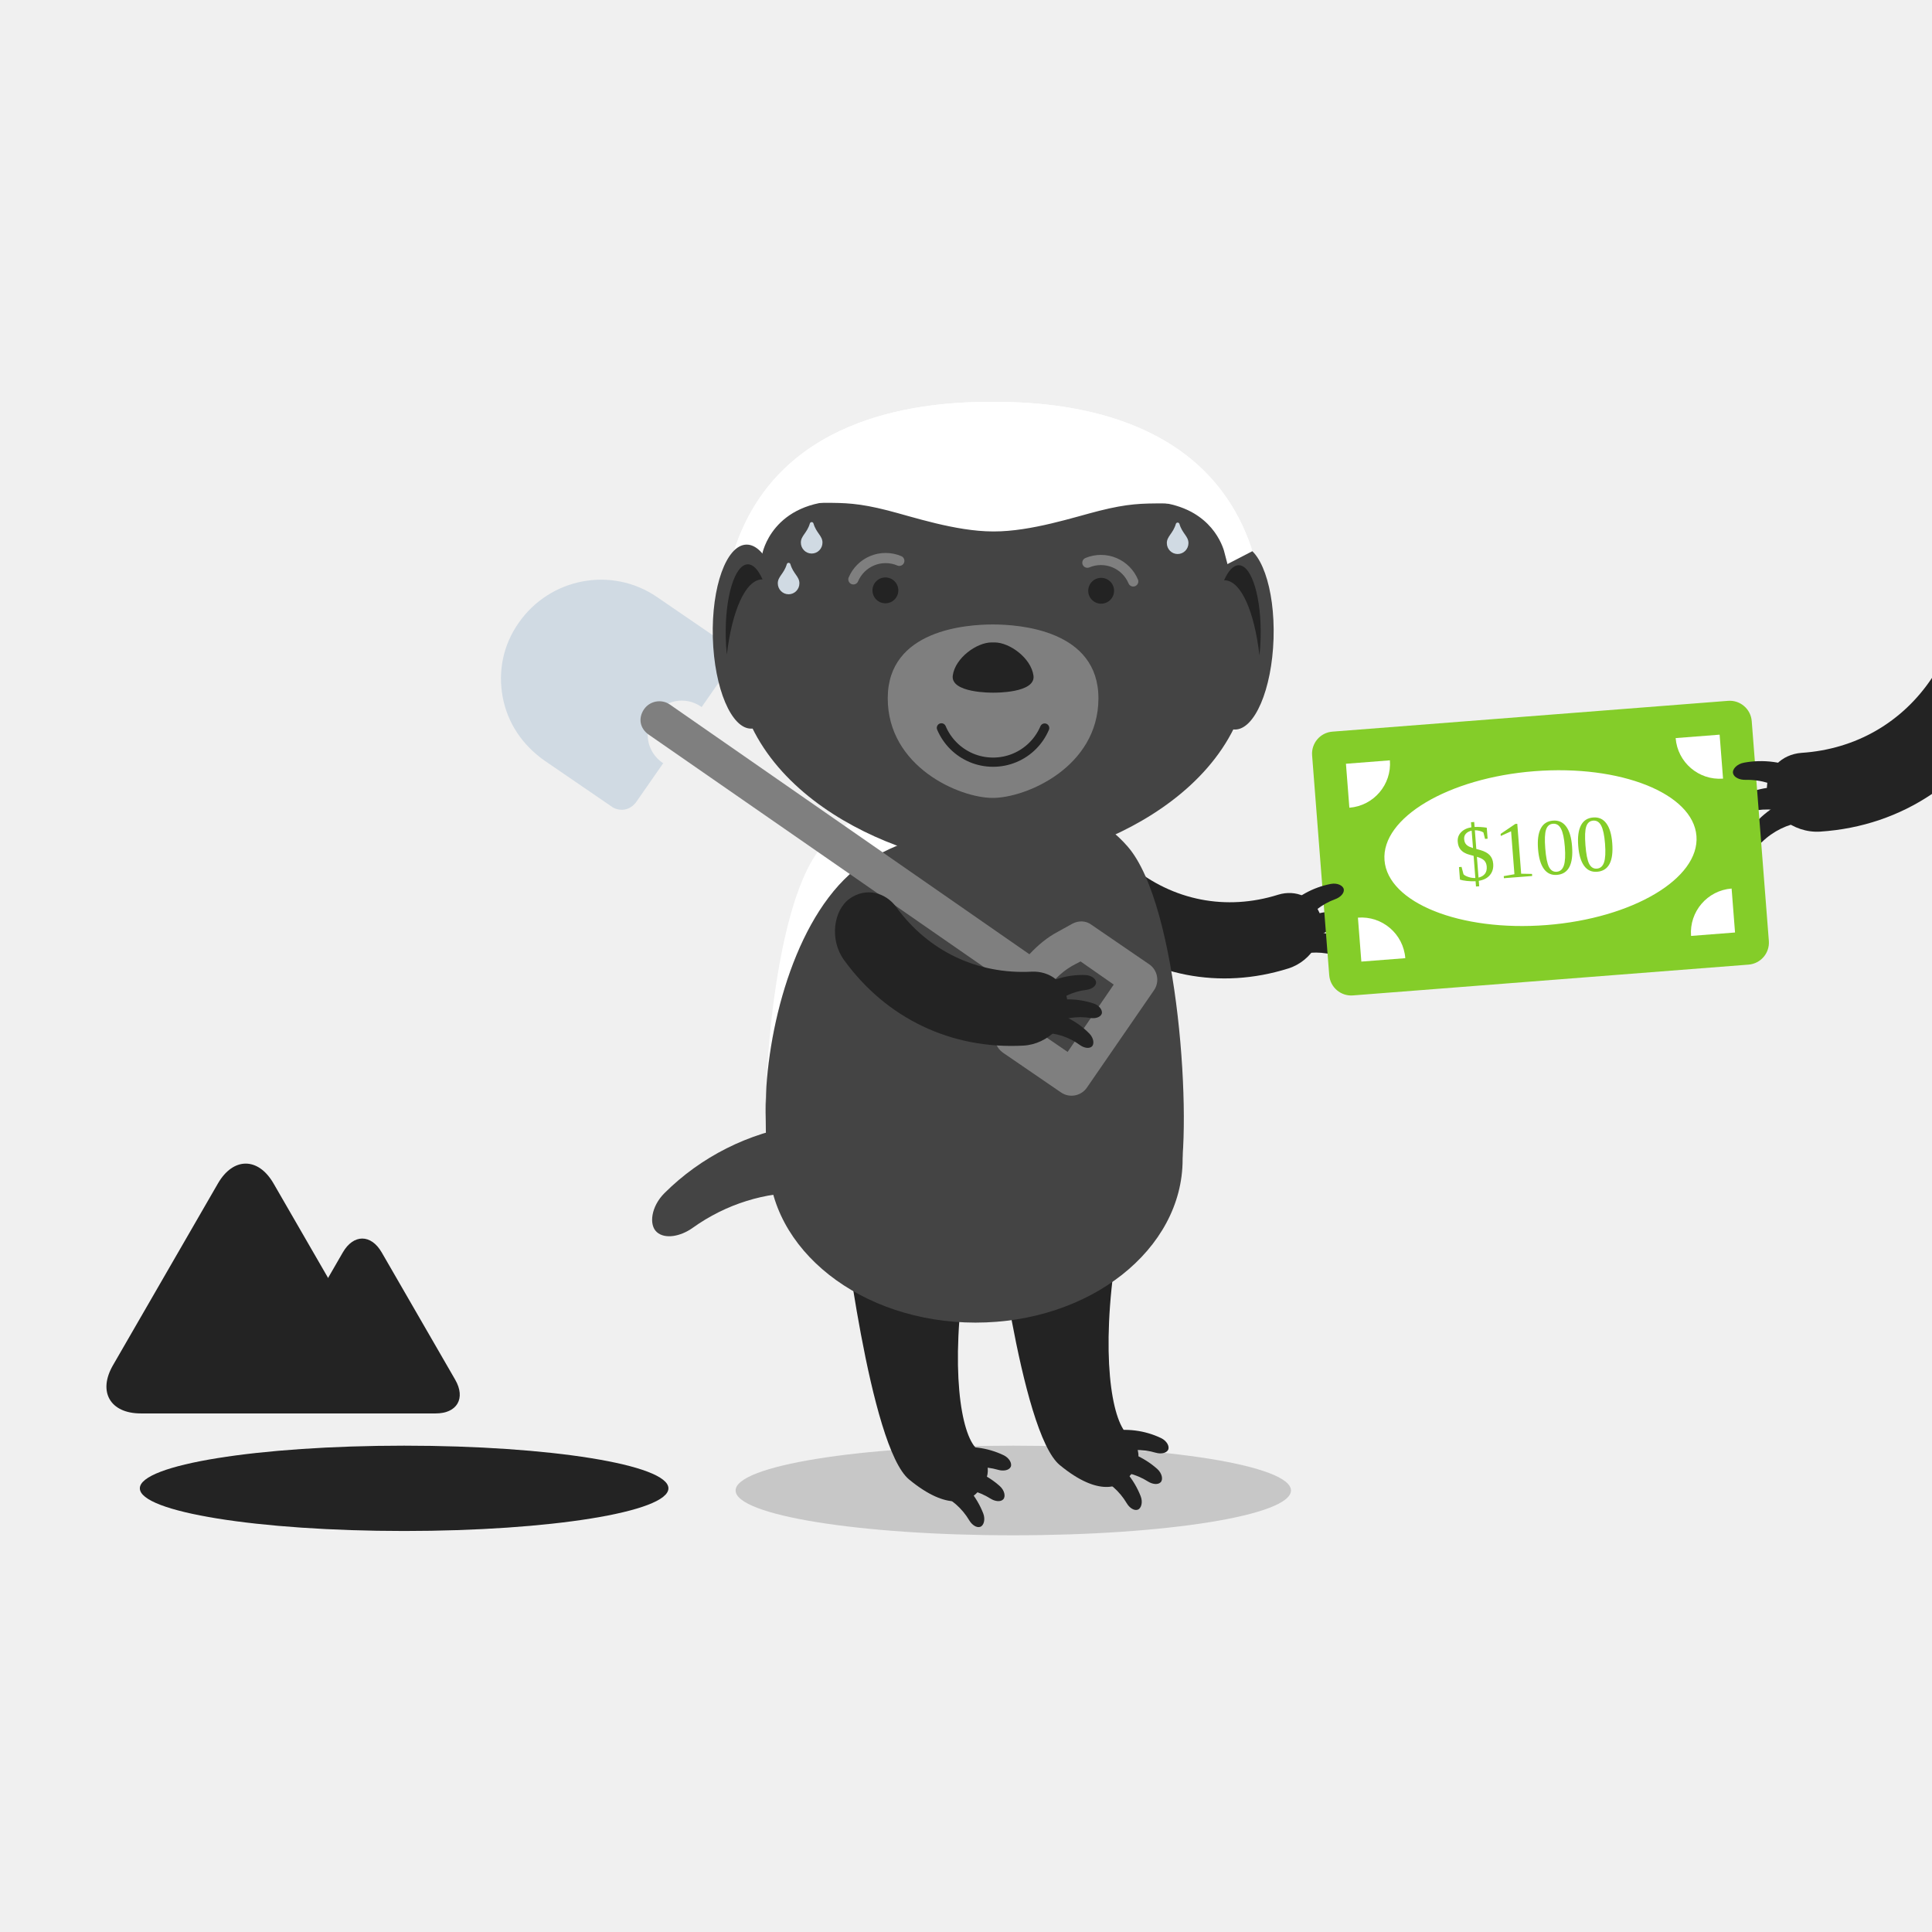
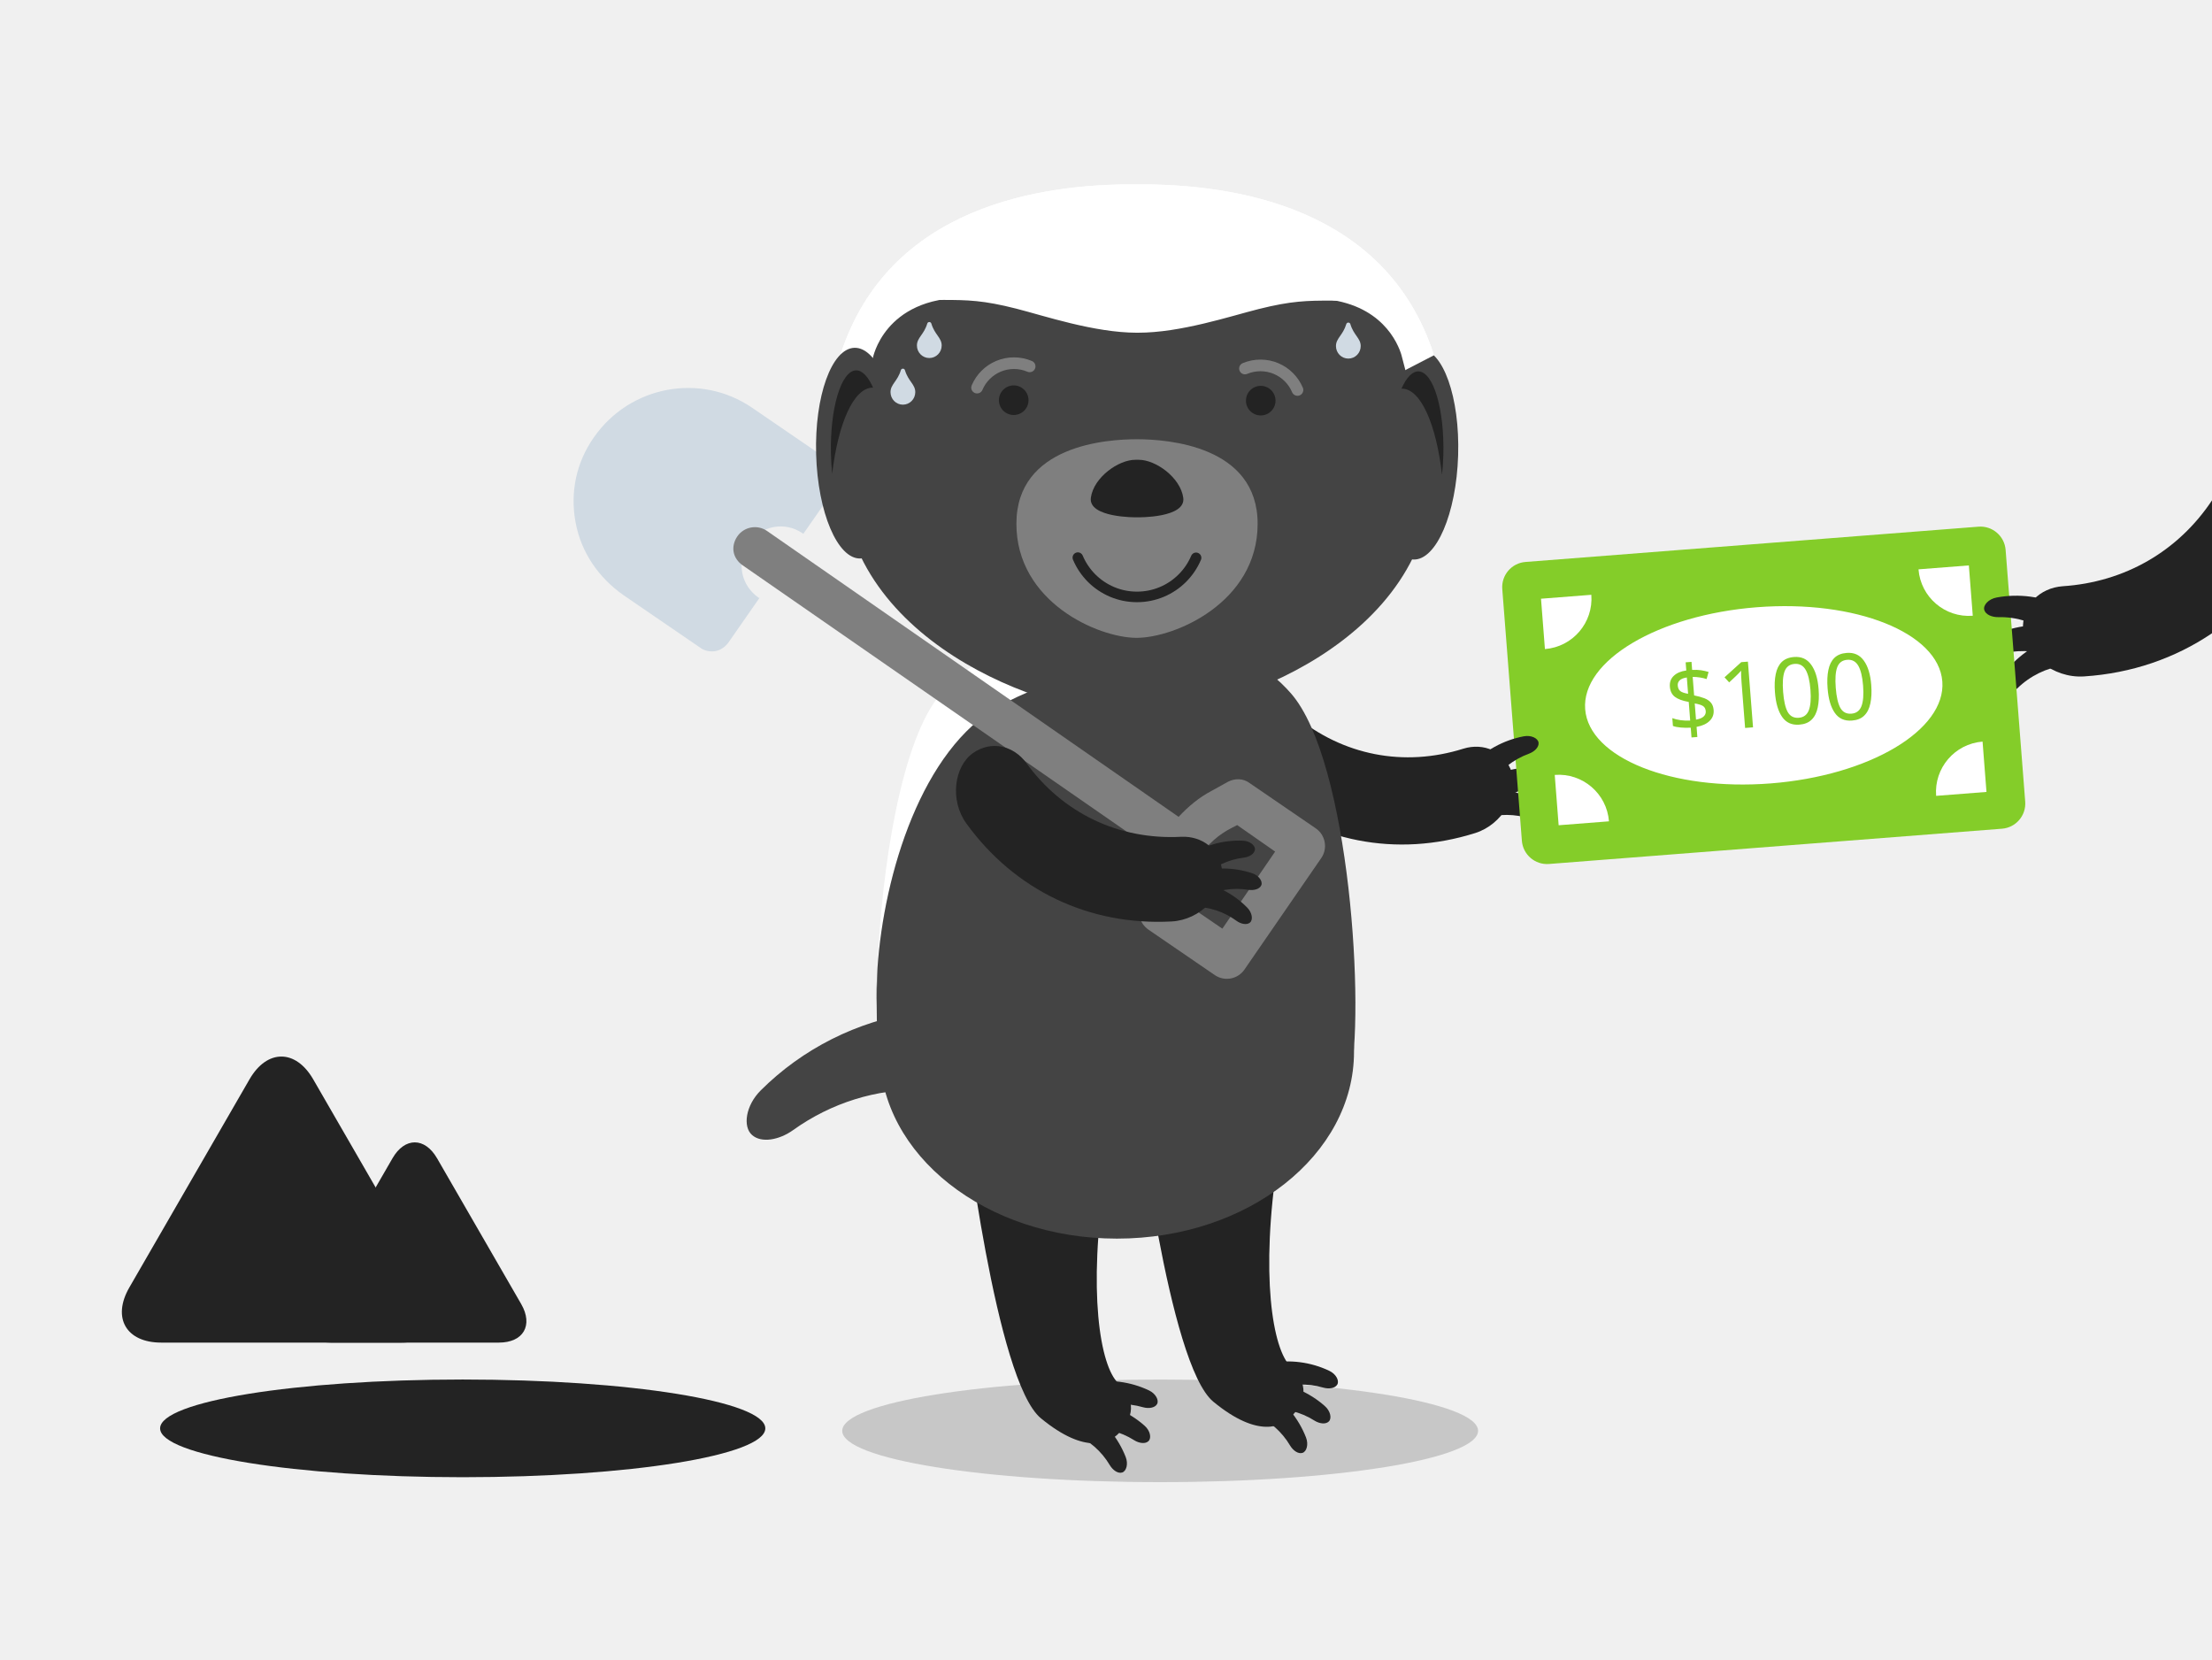
- <svg xmlns="http://www.w3.org/2000/svg" version="1.1" id="Layer_1" x="0px" y="0px" width="375px" height="375px" viewBox="0 0 375 375" enable-background="new 0 0 375 375" xml:space="preserve">
-   <ellipse opacity="0.2" fill="#232323" enable-background="new    " cx="196.679" cy="289.302" rx="53.898" ry="8.698" />
-   <path fill="#232323" d="M248.108,173.657c3.373-1.033,7.01,0.408,8.209,4.076c1.205,3.64-1.536,8.758-6.226,10.235  c-13.341,4.207-27.05,1.522-37.825-7.402c-3.79-3.134-4.395-8.907-1.909-11.83c2.496-2.946,6.408-2.903,9.138-0.676  C227.646,174.812,238.018,176.837,248.108,173.657z" />
-   <path fill="#232323" d="M253.89,182.999c-0.703,0.598-1.976,0.373-2.978-0.584c-0.998-0.951-0.974-2.445,0.189-3.148  c3.114-1.876,6.702-2.676,10.2-2.346c1.29,0.119,2.229,0.985,2.114,1.73c-0.114,0.749-1.065,1.269-2.08,1.344  C258.488,180.19,255.893,181.292,253.89,182.999z" />
-   <path fill="#232323" d="M252.493,185.23c-0.896,0.212-1.931-0.568-2.383-1.876c-0.455-1.305,0.249-2.62,1.6-2.718  c3.633-0.256,7.184,0.67,10.15,2.554c1.097,0.695,1.537,1.897,1.096,2.504c-0.442,0.614-1.529,0.646-2.463,0.25  C257.864,184.822,255.058,184.621,252.493,185.23z" />
-   <path fill="#232323" d="M187.41,245.921c-3.059,19.769-0.902,32.435,2.164,35.295c3.813,3.556,1.753,6.71,0.125,8.464  c-1.558,1.674-5.579,3.795-13.236-2.505c-7.66-6.303-12.924-51.263-13.124-52.854L187.41,245.921z" />
-   <path fill="#232323" d="M216.654,243.118c-3.061,19.768-0.902,32.434,2.161,35.295c3.814,3.556,1.757,6.712,0.125,8.462  c-1.557,1.676-5.575,3.797-13.236-2.502c-7.659-6.305-12.922-51.266-13.126-52.854L216.654,243.118z" />
-   <path fill="#FFFFFF" d="M148.758,210.873c0.679-17.042,4.077-38.942,10.805-46.601c5.694-6.484,13.268-9.277,29.631-9.277h0.016  c9.561,0,16.093,0.973,21.033,3.061c-20.708,0.81-31.928,3.446-40.776,8.357C156.34,173.706,149.846,194.869,148.758,210.873z" />
-   <path fill="#444444" d="M148.631,217.527c-0.07-2.068-0.033-4.301,0.128-6.654C148.667,213.199,148.623,215.432,148.631,217.527z" />
-   <path fill="#444444" d="M156.061,231.484c2.599,0.031,4.966-2.748,5.424-6.635c0.463-3.869-2.285-7.065-6.073-6.512  c-10.168,1.516-19.403,6.234-26.434,13.242c-2.596,2.577-3.079,6.167-1.489,7.572c1.591,1.42,4.609,0.847,6.946-0.816  C140.991,233.636,148.627,231.366,156.061,231.484z" />
-   <path fill="#444444" d="M228.767,230.154c-0.114,0.478-0.282,0.943-0.506,1.396c-0.141,0.284-0.334,0.56-0.516,0.836  c-0.107,0.159-0.184,0.329-0.305,0.486c-0.307,0.407-0.668,0.801-1.064,1.187c-0.021,0.021-0.036,0.043-0.059,0.064  c-2.123,2.025-5.478,3.732-9.801,5.072c0.006,0,0.012,0,0.016,0c-0.141,0.043-0.301,0.08-0.447,0.123  c-0.631,0.191-1.279,0.373-1.951,0.549c-0.274,0.07-0.558,0.138-0.839,0.208c-0.618,0.151-1.256,0.295-1.903,0.435  c-0.299,0.062-0.596,0.126-0.901,0.184c-0.721,0.145-1.46,0.279-2.217,0.404c-0.239,0.041-0.475,0.086-0.717,0.127  c-1.01,0.158-2.047,0.307-3.113,0.438c-0.158,0.021-0.325,0.034-0.48,0.055c-0.906,0.108-1.826,0.206-2.765,0.292  c-0.363,0.035-0.729,0.064-1.092,0.092c-0.775,0.064-1.557,0.123-2.354,0.172c-0.402,0.026-0.808,0.05-1.219,0.069  c-0.82,0.046-1.654,0.08-2.498,0.107c-0.373,0.013-0.74,0.028-1.116,0.039c-1.217,0.03-2.45,0.05-3.708,0.05h-0.016  c-13.425,0-24.58-1.803-31.624-4.956c-4.418-1.983-7.229-4.49-7.932-7.428c-0.648-2.718-0.993-7.216-1.01-12.628  c-0.006-2.096,0.037-4.328,0.128-6.654c1.086-16.004,7.582-37.167,20.708-44.46c4.075-2.262,8.669-4.034,14.446-5.375  c4.484-1.404,10.008-2.193,17.058-2.441c2.874-0.228,5.938-0.412,9.274-0.541c0.428,0.18,0.862,0.354,1.266,0.551  c2.918,1.428,5.254,3.299,7.334,5.666C228.86,175.677,231.507,218.672,228.767,230.154z" />
-   <ellipse fill="#444444" cx="189.349" cy="225.046" rx="40.197" ry="31.673" />
+ <svg xmlns="http://www.w3.org/2000/svg" version="1.1" id="Layer_1" x="0px" y="0px" width="300px" height="225px" viewBox="37.5 75 300 225" enable-background="new 37.5 75 300 225" xml:space="preserve">
+   <ellipse opacity="0.2" fill="#232323" enable-background="new    " cx="194.845" cy="269.042" rx="43.117" ry="6.958" />
+   <path fill="#232323" d="M235.986,176.526c2.698-0.827,5.608,0.326,6.567,3.26c0.964,2.912-1.229,7.007-4.98,8.188  c-10.673,3.366-21.64,1.218-30.26-5.921c-3.031-2.507-3.516-7.125-1.527-9.464c1.997-2.357,5.127-2.322,7.311-0.541  C219.618,177.45,227.915,179.069,235.986,176.526z" />
+   <path fill="#232323" d="M240.613,183.999c-0.562,0.479-1.582,0.299-2.383-0.467c-0.799-0.761-0.78-1.957,0.151-2.519  c2.49-1.501,5.36-2.141,8.159-1.877c1.032,0.095,1.783,0.788,1.691,1.384c-0.092,0.6-0.853,1.016-1.664,1.076  C244.291,181.752,242.215,182.634,240.613,183.999z" />
+   <path fill="#232323" d="M239.495,185.784c-0.717,0.169-1.545-0.455-1.907-1.501c-0.364-1.044,0.2-2.096,1.28-2.175  c2.906-0.205,5.748,0.537,8.12,2.043c0.878,0.556,1.229,1.518,0.877,2.003c-0.354,0.491-1.223,0.517-1.971,0.2  C243.792,185.458,241.547,185.297,239.495,185.784z" />
+   <path fill="#232323" d="M187.429,234.337c-2.447,15.814-0.722,25.947,1.731,28.235c3.05,2.845,1.402,5.368,0.1,6.771  c-1.247,1.339-4.463,3.036-10.589-2.004c-6.128-5.042-10.339-41.01-10.499-42.283L187.429,234.337z" />
+   <path fill="#232323" d="M210.824,232.095c-2.449,15.813-0.722,25.946,1.728,28.235c3.052,2.845,1.406,5.37,0.101,6.77  c-1.245,1.341-4.46,3.038-10.589-2.001c-6.127-5.044-10.337-41.013-10.5-42.283L210.824,232.095z" />
+   <path fill="#FFFFFF" d="M156.507,206.299c0.543-13.634,3.262-31.154,8.644-37.281c4.555-5.187,10.615-7.421,23.705-7.421h0.013  c7.649,0,12.875,0.778,16.827,2.449c-16.566,0.648-25.543,2.757-32.621,6.686C162.572,176.565,157.377,193.495,156.507,206.299z" />
+   <path fill="#444444" d="M156.405,211.622c-0.056-1.655-0.026-3.44,0.103-5.323C156.434,208.159,156.399,209.945,156.405,211.622z" />
+   <path fill="#444444" d="M162.35,222.787c2.079,0.025,3.973-2.198,4.339-5.308c0.371-3.095-1.828-5.652-4.858-5.21  c-8.134,1.213-15.522,4.986-21.147,10.594c-2.077,2.062-2.463,4.934-1.191,6.057c1.273,1.137,3.688,0.679,5.557-0.652  C150.293,224.509,156.402,222.693,162.35,222.787z" />
+   <path fill="#444444" d="M220.515,221.724c-0.092,0.382-0.227,0.755-0.404,1.116c-0.113,0.228-0.269,0.447-0.414,0.669  c-0.085,0.127-0.147,0.263-0.244,0.389c-0.245,0.326-0.534,0.641-0.851,0.949c-0.017,0.018-0.029,0.034-0.048,0.052  c-1.698,1.62-4.382,2.986-7.841,4.058c0.005,0,0.01,0,0.014,0c-0.113,0.034-0.241,0.064-0.358,0.099  c-0.504,0.152-1.022,0.299-1.561,0.439c-0.22,0.056-0.446,0.109-0.671,0.166c-0.495,0.121-1.005,0.236-1.522,0.348  c-0.239,0.05-0.477,0.101-0.721,0.146c-0.577,0.117-1.168,0.224-1.774,0.324c-0.19,0.032-0.38,0.068-0.573,0.102  c-0.808,0.126-1.638,0.246-2.49,0.351c-0.126,0.017-0.26,0.027-0.384,0.044c-0.725,0.086-1.46,0.164-2.212,0.233  c-0.291,0.028-0.583,0.052-0.873,0.073c-0.621,0.052-1.246,0.099-1.884,0.138c-0.321,0.021-0.646,0.04-0.976,0.056  c-0.656,0.036-1.323,0.063-1.998,0.086c-0.299,0.01-0.592,0.022-0.893,0.03c-0.974,0.024-1.96,0.04-2.967,0.04h-0.014  c-10.739,0-19.663-1.441-25.298-3.965c-3.535-1.586-5.784-3.592-6.346-5.942c-0.519-2.174-0.795-5.772-0.809-10.102  c-0.004-1.677,0.03-3.463,0.103-5.323c0.869-12.804,6.065-29.734,16.566-35.568c3.26-1.81,6.936-3.228,11.557-4.3  c3.587-1.124,8.006-1.754,13.647-1.953c2.298-0.182,4.75-0.33,7.419-0.433c0.342,0.144,0.688,0.283,1.012,0.44  c2.335,1.143,4.203,2.64,5.867,4.533C220.588,178.142,222.706,212.537,220.515,221.724z" />
+   <ellipse fill="#444444" cx="188.98" cy="217.637" rx="32.157" ry="25.338" />
  <g>
-     <path fill="#232323" d="M185.875,285.559c-0.85,0.311-1.949-0.326-2.549-1.553c-0.603-1.216-0.071-2.585,1.239-2.843   c3.517-0.683,7.099-0.202,10.221,1.285c1.154,0.546,1.726,1.67,1.37,2.315c-0.359,0.648-1.418,0.811-2.38,0.538   C191.079,284.516,188.307,284.656,185.875,285.559z" />
-     <path fill="#232323" d="M184.619,288.95c-0.905,0.067-1.783-0.854-2.021-2.194c-0.24-1.337,0.651-2.505,1.981-2.39   c3.566,0.319,6.874,1.774,9.463,4.067c0.957,0.844,1.197,2.082,0.669,2.604c-0.522,0.526-1.584,0.387-2.431-0.144   C189.906,289.393,187.203,288.758,184.619,288.95z" />
-     <path fill="#232323" d="M182.214,289.904c-0.835-0.353-1.199-1.572-0.799-2.875c0.394-1.301,1.722-1.934,2.85-1.227   c3.031,1.912,5.313,4.711,6.574,7.934c0.463,1.188,0.115,2.397-0.588,2.625c-0.707,0.23-1.59-0.379-2.101-1.236   C186.716,292.707,184.6,290.912,182.214,289.904z" />
+     <path fill="#232323" d="M186.2,266.047c-0.68,0.249-1.559-0.261-2.039-1.242c-0.482-0.973-0.057-2.068,0.991-2.274   c2.813-0.546,5.68-0.161,8.177,1.028c0.923,0.437,1.381,1.336,1.097,1.853c-0.288,0.518-1.135,0.648-1.905,0.43   C190.364,265.213,188.146,265.325,186.2,266.047z" />
+     <path fill="#232323" d="M185.196,268.76c-0.724,0.055-1.427-0.684-1.617-1.755c-0.192-1.069,0.521-2.004,1.584-1.912   c2.853,0.256,5.5,1.42,7.571,3.254c0.766,0.675,0.958,1.666,0.535,2.083c-0.417,0.42-1.268,0.31-1.945-0.115   C189.426,269.114,187.263,268.606,185.196,268.76z" />
+     <path fill="#232323" d="M183.271,269.523c-0.668-0.283-0.959-1.258-0.639-2.3c0.315-1.041,1.378-1.547,2.28-0.982   c2.424,1.53,4.25,3.77,5.259,6.348c0.371,0.95,0.092,1.917-0.471,2.101c-0.565,0.184-1.271-0.304-1.681-0.989   C186.873,271.766,185.181,270.33,183.271,269.523z" />
  </g>
  <g>
-     <path fill="#232323" d="M216.44,282.234c-0.85,0.312-1.949-0.324-2.549-1.553c-0.602-1.216-0.071-2.584,1.237-2.844   c3.517-0.68,7.099-0.201,10.222,1.287c1.153,0.545,1.726,1.668,1.368,2.316c-0.358,0.647-1.417,0.808-2.378,0.535   C221.644,281.189,218.871,281.333,216.44,282.234z" />
-     <path fill="#232323" d="M215.183,285.625c-0.904,0.064-1.783-0.855-2.021-2.195c-0.238-1.337,0.652-2.506,1.98-2.391   c3.567,0.32,6.875,1.775,9.463,4.068c0.957,0.846,1.199,2.084,0.672,2.604c-0.524,0.528-1.586,0.388-2.433-0.142   C220.469,286.068,217.767,285.434,215.183,285.625z" />
-     <path fill="#232323" d="M212.779,286.581c-0.834-0.353-1.197-1.574-0.8-2.876c0.395-1.301,1.721-1.936,2.852-1.225   c3.031,1.91,5.312,4.709,6.572,7.931c0.465,1.188,0.115,2.399-0.588,2.626c-0.707,0.23-1.592-0.379-2.102-1.237   C217.282,289.382,215.166,287.589,212.779,286.581z" />
+     <path fill="#232323" d="M210.652,263.388c-0.68,0.249-1.559-0.26-2.039-1.242c-0.481-0.974-0.057-2.067,0.989-2.276   c2.813-0.543,5.68-0.16,8.178,1.03c0.923,0.436,1.381,1.334,1.095,1.853c-0.287,0.518-1.134,0.646-1.902,0.428   C214.816,262.552,212.598,262.666,210.652,263.388z" />
+     <path fill="#232323" d="M209.647,266.1c-0.724,0.052-1.427-0.684-1.617-1.756c-0.19-1.069,0.521-2.005,1.584-1.912   c2.854,0.256,5.5,1.42,7.57,3.254c0.766,0.677,0.96,1.668,0.538,2.083c-0.42,0.423-1.269,0.312-1.947-0.114   C213.876,266.455,211.715,265.947,209.647,266.1z" />
+     <path fill="#232323" d="M207.724,266.865c-0.667-0.282-0.957-1.26-0.641-2.301s1.378-1.549,2.282-0.98   c2.425,1.528,4.249,3.768,5.257,6.345c0.373,0.951,0.093,1.92-0.47,2.101c-0.565,0.185-1.273-0.303-1.682-0.989   C211.326,269.105,209.634,267.671,207.724,266.865z" />
  </g>
-   <path fill="#232323" d="M338.771,157.769c-1.058,0.322-2.229,0.169-2.641-0.544c-0.409-0.709,0.199-1.957,1.464-2.589  c3.414-1.711,7.365-2.317,11.265-1.641c1.453,0.256,2.068,1.758,1.433,3.115c-0.64,1.362-1.84,2.096-2.789,1.768  C344.798,156.935,341.733,156.842,338.771,157.769z" />
-   <path fill="#232323" d="M341.968,163.463c-0.791,0.771-1.906,1.165-2.592,0.718c-0.687-0.441-0.718-1.832,0.12-2.968  c2.266-3.083,5.503-5.42,9.283-6.592c1.405-0.433,2.639,0.622,2.693,2.124c0.055,1.505-0.682,2.703-1.676,2.839  C346.96,159.979,344.19,161.291,341.968,163.463z" />
+   <path fill="#232323" d="M308.518,163.815c-0.847,0.257-1.783,0.135-2.113-0.436c-0.327-0.567,0.159-1.565,1.171-2.071  c2.731-1.369,5.893-1.854,9.013-1.312c1.162,0.205,1.654,1.406,1.146,2.492c-0.512,1.09-1.473,1.677-2.231,1.415  C313.339,163.148,310.887,163.073,308.518,163.815z" />
+   <path fill="#232323" d="M311.074,168.37c-0.633,0.617-1.524,0.932-2.073,0.575c-0.549-0.353-0.574-1.465,0.097-2.375  c1.812-2.466,4.402-4.336,7.426-5.273c1.124-0.347,2.111,0.498,2.154,1.699c0.045,1.204-0.545,2.163-1.341,2.271  C315.068,165.583,312.853,166.633,311.074,168.37z" />
  <g>
    <g>
      <g>
-         <path fill="#84CD29" d="M335.411,136.032l-76.798,5.98c-2.354,0.183-4.116,2.244-3.934,4.599l3.323,42.665     c0.183,2.355,2.244,4.117,4.599,3.934l76.795-5.979c2.356-0.184,4.117-2.243,3.935-4.599l-3.322-42.665     C339.825,137.612,337.766,135.849,335.411,136.032z" />
+         <path fill="#84CD29" d="M305.829,146.426l-61.438,4.784c-1.883,0.146-3.293,1.795-3.146,3.679l2.658,34.132     c0.146,1.884,1.795,3.294,3.68,3.147l61.436-4.783c1.885-0.147,3.293-1.794,3.147-3.679l-2.657-34.132     C309.36,147.689,307.713,146.279,305.829,146.426z" />
      </g>
-       <path fill="#FFFFFF" d="M264.236,186.644l-0.664-8.531c4.713-0.367,8.829,3.154,9.195,7.867L264.236,186.644z" />
-       <path fill="#FFFFFF" d="M261.911,156.779l-0.664-8.534l8.531-0.665C270.146,152.295,266.624,156.412,261.911,156.779z" />
-       <path fill="#FFFFFF" d="M336.768,180.996l-8.536,0.665c-0.366-4.713,3.155-8.83,7.872-9.197L336.768,180.996z" />
-       <path fill="#FFFFFF" d="M334.442,151.132c-4.717,0.367-8.833-3.155-9.2-7.869l8.536-0.665L334.442,151.132z" />
-       <path fill="#FFFFFF" d="M300.166,179.554c-16.718,1.302-30.792-4.329-31.434-12.575c-0.643-8.247,12.391-15.988,29.108-17.29    c16.723-1.302,30.8,4.328,31.441,12.575C329.925,170.513,316.885,178.252,300.166,179.554z" />
+       <path fill="#FFFFFF" d="M248.89,186.915l-0.531-6.825c3.771-0.293,7.062,2.523,7.356,6.293L248.89,186.915z" />
+       <path fill="#FFFFFF" d="M247.029,163.023l-0.531-6.827l6.824-0.532C253.617,159.436,250.8,162.729,247.029,163.023z" />
+       <path fill="#FFFFFF" d="M306.914,182.397l-6.828,0.532c-0.293-3.77,2.523-7.064,6.297-7.357L306.914,182.397z" />
+       <path fill="#FFFFFF" d="M305.055,158.505c-3.774,0.294-7.066-2.524-7.36-6.295l6.829-0.532L305.055,158.505z" />
+       <path fill="#FFFFFF" d="M277.633,181.243c-13.374,1.042-24.633-3.463-25.146-10.06c-0.515-6.598,9.912-12.79,23.286-13.832    c13.378-1.042,24.64,3.462,25.153,10.06C301.44,174.011,291.008,180.202,277.633,181.243z" />
    </g>
-     <rect x="268.492" y="157.974" transform="matrix(0.997 -0.0776 0.0776 0.997 -11.9644 23.7147)" fill="none" width="61.016" height="15.502" />
-     <text transform="matrix(0.997 -0.0776 0.0776 0.997 282.7373 171.1729)" fill="#84CD29" font-size="15.647">$100</text>
+     <rect x="252.293" y="163.991" transform="matrix(-0.997 0.0776 -0.0776 -0.997 565.7701 318.401)" fill="none" width="48.813" height="12.402" />
+     <text transform="matrix(0.997 -0.0776 0.0776 0.997 263.6895 174.5376)" fill="#84CD29" font-family="'DMSans-Bold'" font-size="12.518">$100</text>
  </g>
-   <path fill="#232323" d="M252.883,179.465c-0.513,0.766-1.796,0.905-3.023,0.262c-1.223-0.637-1.609-2.076-0.691-3.075  c2.474-2.67,5.699-4.427,9.149-5.085c1.272-0.243,2.42,0.334,2.514,1.078c0.093,0.748-0.673,1.515-1.629,1.869  C256.521,175.49,254.332,177.271,252.883,179.465z" />
-   <path fill="#232323" d="M338.771,151.368c-1.106,0.02-2.189-0.454-2.386-1.253c-0.2-0.79,0.735-1.828,2.119-2.08  c3.76-0.698,7.722-0.187,11.28,1.546c1.326,0.65,1.503,2.263,0.512,3.392c-0.991,1.136-2.347,1.502-3.168,0.925  C344.795,152.245,341.873,151.302,338.771,151.368z" />
+   <path fill="#232323" d="M239.807,181.172c-0.41,0.613-1.437,0.724-2.419,0.21c-0.978-0.51-1.286-1.661-0.552-2.46  c1.979-2.136,4.559-3.542,7.319-4.068c1.017-0.194,1.936,0.267,2.011,0.862c0.074,0.599-0.538,1.212-1.303,1.496  C242.718,177.992,240.966,179.417,239.807,181.172z" />
+   <path fill="#232323" d="M308.518,158.694c-0.885,0.016-1.752-0.363-1.909-1.002c-0.16-0.632,0.588-1.463,1.695-1.664  c3.008-0.559,6.177-0.15,9.024,1.236c1.061,0.52,1.202,1.811,0.409,2.714c-0.793,0.909-1.878,1.202-2.534,0.74  C313.336,159.396,310.999,158.642,308.518,158.694z" />
  <g>
    <g>
-       <path fill="#D0DAE3" d="M127.51,115.872l12.953,8.867c1.636,1.118,2.059,3.38,0.939,5.014l-5.211,7.487l-0.116-0.082    c-3.034-2.078-7.063-1.323-9.143,1.712c-1.038,1.517-1.431,3.218-1.1,4.988c0.312,1.67,1.316,3.215,2.831,4.253l0.099-0.019    l-5.212,7.487c-0.559,0.815-1.369,1.374-2.255,1.541c-0.883,0.165-1.941-0.045-2.658-0.622l-12.954-8.867    c-4.22-2.976-7.149-7.207-8.107-12.317c-0.958-5.111,0.125-10.197,3.1-14.418C106.764,112.128,118.757,109.882,127.51,115.872z" />
-       <path fill="#7F7F7F" d="M195.699,190.978c-1.008,2.223-1.818,4.409-2.083,6.8l-0.414,3.23c-0.024,0.411-0.067,0.726,0.007,1.117    c0.165,0.886,0.724,1.696,1.542,2.255l11.202,7.669c1.635,1.118,3.894,0.696,5.013-0.938l13.039-18.925    c1.117-1.633,0.693-3.893-0.939-5.012l-11.203-7.669c-1.068-0.817-2.5-0.854-3.704-0.221l-2.765,1.534    c-2.132,1.111-3.976,2.679-5.586,4.403l-69.799-48.48c-1.633-1.118-3.895-0.695-5.013,0.939c-0.559,0.817-0.787,1.775-0.62,2.659    c0.166,0.886,0.723,1.695,1.541,2.254L195.699,190.978z M208.809,187.094l0.927-0.479l6.438,4.492l-8.947,13.069l-6.537-4.471    l0.111-1.038C201.41,193.772,204.348,189.354,208.809,187.094z" />
+       <path fill="#D0DAE3" d="M139.508,130.298l10.363,7.094c1.309,0.894,1.647,2.704,0.751,4.011l-4.169,5.99l-0.092-0.065    c-2.427-1.663-5.65-1.059-7.314,1.37c-0.831,1.213-1.145,2.574-0.88,3.99c0.25,1.336,1.053,2.572,2.265,3.402l0.079-0.016    l-4.17,5.99c-0.447,0.652-1.095,1.099-1.804,1.232c-0.707,0.132-1.553-0.036-2.126-0.498l-10.363-7.094    c-3.376-2.38-5.719-5.766-6.485-9.854c-0.767-4.088,0.1-8.157,2.479-11.534C122.912,127.302,132.506,125.505,139.508,130.298z" />
+       <path fill="#7F7F7F" d="M194.06,190.383c-0.806,1.778-1.454,3.526-1.666,5.439l-0.331,2.584c-0.02,0.329-0.054,0.581,0.005,0.894    c0.133,0.709,0.58,1.356,1.234,1.804l8.961,6.136c1.309,0.895,3.116,0.557,4.011-0.75l10.431-15.141    c0.895-1.307,0.555-3.114-0.75-4.01l-8.963-6.135c-0.854-0.654-2-0.684-2.963-0.177l-2.212,1.227    c-1.706,0.889-3.182,2.143-4.469,3.522l-55.84-38.784c-1.307-0.895-3.116-0.557-4.01,0.751c-0.447,0.653-0.63,1.42-0.496,2.127    c0.133,0.709,0.579,1.356,1.233,1.803L194.06,190.383z M204.548,187.275l0.742-0.383l5.149,3.594l-7.157,10.454l-5.23-3.576    l0.09-0.831C198.629,192.617,200.979,189.083,204.548,187.275z" />
    </g>
  </g>
  <g>
-     <path fill="#444444" d="M233.198,123.519c-0.314,9.861,2.564,17.957,6.434,18.081c3.865,0.118,7.252-7.777,7.564-17.634   c0.312-9.863-2.568-17.954-6.43-18.08C236.897,105.762,233.511,113.659,233.198,123.519z" />
-     <path fill="#FFFFFF" d="M243.104,106.974c-8.151-25.342-34.206-28.942-49.606-28.971L192.228,78   c-15.401-0.028-41.471,3.478-49.713,28.788l50.389,26.125L243.104,106.974" />
-     <path fill="#444444" d="M222.085,97.318c-3.658-0.008-6.016,0.031-10.977,1.436c-4.236,1.202-11.714,4.022-18.113,4.011h-0.221   c-6.4-0.012-13.867-2.86-18.102-4.076c-4.958-1.424-7.311-1.47-10.973-1.478c-13.9-0.026-15.746,10.32-15.746,10.32h-0.021   c-7.012,25.587,4.98,25.344,4.98,25.344l79.801,0.146c0,0,11.974-0.459,4.865-26.111c-0.033-0.115-0.071-0.222-0.105-0.336   C236.551,103.9,233.159,97.339,222.085,97.318z" />
-     <path fill="#444444" d="M192.563,167.933c-15.992-0.03-49.91-12.922-49.855-41.089C142.76,98.68,180.2,96.518,192.81,96.541   c12.607,0.023,50.08,2.324,50.027,30.486C242.786,155.194,208.554,167.961,192.563,167.933z" />
-     <path fill="#7F7F7F" d="M192.665,154.875c-6.529-0.013-20.381-6.086-20.355-19.369c0.025-13.278,15.316-14.305,20.465-14.296   c5.149,0.009,20.454,1.092,20.43,14.371C213.179,148.864,199.196,154.887,192.665,154.875z" />
-     <path fill="#232323" d="M193.081,124.696c2.838,0.006,7.025,2.975,7.516,6.431c0.484,3.456-7.721,3.318-7.721,3.318h-0.235   c0,0-8.206,0.107-7.706-3.349c0.498-3.453,4.699-6.407,7.539-6.401L193.081,124.696L193.081,124.696z" />
-     <path fill="none" stroke="#7F7F7F" stroke-width="1.974" stroke-linecap="round" stroke-miterlimit="10" d="M165.64,112.458   c0.346-0.814,0.844-1.546,1.459-2.161c0.617-0.614,1.35-1.11,2.164-1.451c0.812-0.344,1.707-0.532,2.648-0.53   c0.938,0.001,1.834,0.194,2.646,0.541" />
-     <path fill="none" stroke="#7F7F7F" stroke-width="1.974" stroke-linecap="round" stroke-miterlimit="10" d="M219.96,112.856   c-0.344-0.814-0.84-1.55-1.453-2.164c-0.612-0.617-1.35-1.116-2.158-1.461c-0.812-0.345-1.708-0.537-2.646-0.538   c-0.938-0.001-1.834,0.185-2.646,0.527" />
-     <circle fill="#232323" cx="171.855" cy="114.591" r="2.509" />
-     <circle fill="#232323" cx="213.733" cy="114.668" r="2.508" />
-     <path fill="#444444" d="M152.362,123.369c0.277,9.864-2.634,17.948-6.502,18.057c-3.865,0.106-7.225-7.802-7.5-17.661   c-0.277-9.863,2.635-17.945,6.495-18.056C148.723,105.601,152.083,113.509,152.362,123.369z" />
-     <path fill="#232323" d="M147.866,112.463c-3.184,0.112-5.783,6.11-6.787,14.586c-0.109-1.067-0.185-2.175-0.211-3.325   c-0.178-7.749,1.724-14.102,4.242-14.19c1.07-0.036,2.082,1.075,2.905,2.945C147.966,112.481,147.917,112.462,147.866,112.463z" />
-     <path fill="#FFFFFF" d="M192.712,103.153c-7.223-0.014-15.645-2.861-20.418-4.079c-5.594-1.426-8.252-1.472-12.381-1.479   c-12.492-0.024-16.344,6.522-17.398,9.193c8.242-25.31,34.312-28.816,49.713-28.788l1.271,0.003   c15.398,0.028,41.453,3.629,49.604,28.97c-1.044-2.675-4.872-9.235-17.364-9.259c-4.127-0.008-6.787,0.03-12.384,1.434   c-4.78,1.2-13.211,4.018-20.437,4.005H192.712z" />
-     <path fill="none" stroke="#232323" stroke-width="1.789" stroke-linecap="round" stroke-miterlimit="10" d="M202.769,141.312   c-0.553,1.301-1.352,2.473-2.338,3.455c-0.984,0.983-2.156,1.775-3.461,2.324c-1.305,0.549-2.734,0.85-4.236,0.847   s-2.934-0.309-4.23-0.862c-1.299-0.555-2.473-1.351-3.455-2.337c-0.979-0.986-1.777-2.161-2.323-3.462" />
-     <path fill="#232323" d="M237.733,112.627c3.182,0.124,5.758,6.131,6.73,14.611c0.113-1.065,0.193-2.174,0.224-3.323   c0.209-7.749-1.671-14.108-4.188-14.205c-1.072-0.042-2.086,1.065-2.916,2.935C237.632,112.646,237.683,112.626,237.733,112.627z" />
+     <path fill="#444444" d="M224.06,136.415c-0.252,7.889,2.051,14.366,5.146,14.465c3.092,0.094,5.802-6.221,6.051-14.107   c0.25-7.89-2.054-14.363-5.144-14.464C227.018,122.21,224.31,128.527,224.06,136.415z" />
+     <path fill="#FFFFFF" d="M231.983,123.179c-6.521-20.274-27.364-23.153-39.685-23.177L191.283,100   c-12.321-0.022-33.177,2.782-39.771,23.03l40.312,20.9L231.983,123.179" />
+     <path fill="#444444" d="M215.169,115.454c-2.927-0.006-4.813,0.025-8.782,1.149c-3.389,0.962-9.37,3.218-14.49,3.209h-0.177   c-5.12-0.01-11.093-2.288-14.482-3.261c-3.966-1.139-5.849-1.176-8.778-1.183c-11.12-0.021-12.597,8.256-12.597,8.256h-0.017   c-5.61,20.47,3.984,20.275,3.984,20.275l63.841,0.117c0,0,9.58-0.367,3.893-20.889c-0.027-0.092-0.058-0.178-0.085-0.269   C226.741,120.72,224.028,115.471,215.169,115.454z" />
+     <path fill="#444444" d="M191.551,171.946c-12.793-0.024-39.928-10.338-39.884-32.871c0.042-22.531,29.994-24.261,40.082-24.242   c10.085,0.018,40.064,1.859,40.021,24.389C231.729,161.755,204.345,171.969,191.551,171.946z" />
+     <path fill="#7F7F7F" d="M191.633,161.5c-5.224-0.011-16.305-4.869-16.284-15.495c0.02-10.623,12.253-11.444,16.372-11.437   c4.119,0.007,16.362,0.874,16.344,11.497C208.044,156.691,196.856,161.51,191.633,161.5z" />
+     <path fill="#232323" d="M191.966,137.356c2.27,0.005,5.619,2.38,6.013,5.145c0.387,2.765-6.177,2.654-6.177,2.654h-0.188   c0,0-6.565,0.085-6.165-2.679c0.398-2.763,3.759-5.126,6.032-5.121L191.966,137.356L191.966,137.356z" />
+     <path fill="none" stroke="#7F7F7F" stroke-width="1.579" stroke-linecap="round" stroke-miterlimit="10" d="M170.013,127.566   c0.276-0.651,0.675-1.237,1.167-1.729c0.494-0.491,1.08-0.888,1.731-1.161c0.649-0.275,1.366-0.426,2.118-0.424   c0.75,0,1.467,0.155,2.117,0.433" />
+     <path fill="none" stroke="#7F7F7F" stroke-width="1.579" stroke-linecap="round" stroke-miterlimit="10" d="M213.469,127.885   c-0.275-0.651-0.672-1.24-1.163-1.731c-0.489-0.493-1.079-0.893-1.726-1.168c-0.649-0.276-1.367-0.43-2.117-0.431   c-0.75,0-1.467,0.148-2.117,0.421" />
+     <circle fill="#232323" cx="174.984" cy="129.273" r="2.007" />
+     <circle fill="#232323" cx="208.486" cy="129.334" r="2.006" />
+     <path fill="#444444" d="M159.39,136.295c0.222,7.891-2.107,14.358-5.202,14.445c-3.092,0.085-5.78-6.242-6-14.128   c-0.222-7.891,2.108-14.356,5.196-14.445C156.479,122.081,159.167,128.407,159.39,136.295z" />
+     <path fill="#232323" d="M155.793,127.57c-2.547,0.09-4.626,4.888-5.43,11.669c-0.087-0.854-0.148-1.74-0.168-2.66   c-0.143-6.199,1.379-11.281,3.393-11.352c0.856-0.029,1.666,0.859,2.324,2.355C155.873,127.585,155.834,127.569,155.793,127.57z" />
+     <path fill="#FFFFFF" d="M191.67,120.122c-5.778-0.011-12.516-2.289-16.334-3.263c-4.475-1.141-6.602-1.178-9.905-1.184   c-9.994-0.019-13.076,5.218-13.918,7.354c6.593-20.248,27.45-23.053,39.771-23.03l1.017,0.002   c12.318,0.022,33.162,2.903,39.684,23.176c-0.836-2.141-3.898-7.389-13.892-7.408c-3.302-0.006-5.43,0.024-9.907,1.147   c-3.824,0.96-10.568,3.214-16.35,3.204H191.67z" />
+     <path fill="none" stroke="#232323" stroke-width="1.431" stroke-linecap="round" stroke-miterlimit="10" d="M199.716,150.649   c-0.442,1.041-1.082,1.979-1.87,2.764c-0.787,0.787-1.725,1.42-2.769,1.859c-1.045,0.439-2.188,0.68-3.389,0.678   c-1.202-0.002-2.348-0.247-3.385-0.689c-1.039-0.444-1.979-1.081-2.764-1.869c-0.783-0.789-1.421-1.729-1.858-2.77" />
+     <path fill="#232323" d="M227.687,127.702c2.546,0.099,4.607,4.905,5.385,11.688c0.09-0.852,0.154-1.739,0.18-2.658   c0.167-6.199-1.338-11.286-3.352-11.364c-0.857-0.034-1.668,0.852-2.332,2.348C227.606,127.717,227.647,127.701,227.687,127.702z" />
  </g>
  <g>
-     <path fill="#232323" d="M27.325,274.346c-5.938,0-8.368-4.208-5.398-9.35l20.372-35.283c2.969-5.143,7.828-5.143,10.797,0   l20.37,35.283c2.969,5.143,0.54,9.35-5.398,9.35H27.325z" />
-     <path fill="#232323" d="M56.055,274.346c-4.157,0-5.857-2.945-3.779-6.545l14.26-24.699c2.078-3.6,5.479-3.6,7.558,0l14.26,24.699   c2.078,3.6,0.378,6.545-3.779,6.545H56.055z" />
+     <path fill="#232323" d="M59.361,257.076c-4.75,0-6.695-3.365-4.319-7.479L71.34,221.37c2.375-4.114,6.262-4.114,8.638,0   l16.296,28.227c2.375,4.114,0.432,7.479-4.318,7.479H59.361z" />
+     <path fill="#232323" d="M82.345,257.076c-3.326,0-4.686-2.355-3.023-5.235l11.408-19.76c1.662-2.88,4.383-2.88,6.046,0   l11.408,19.76c1.663,2.88,0.303,5.235-3.023,5.235H82.345z" />
  </g>
-   <ellipse fill="#232323" cx="78.442" cy="288.884" rx="51.299" ry="8.28" />
+   <ellipse fill="#232323" cx="100.254" cy="268.707" rx="41.04" ry="6.624" />
  <g>
-     <path fill="#232323" d="M200.264,188.599c3.519-0.16,6.685,2.141,6.933,5.995c0.259,3.826-3.672,8.099-8.58,8.359   c-13.97,0.745-26.58-5.274-34.784-16.602c-2.889-3.98-2.037-9.722,1.103-11.932c3.148-2.231,6.926-1.216,9.014,1.621   C180.159,184.612,189.697,189.162,200.264,188.599z" />
+     <path fill="#232323" d="M197.712,188.479c2.815-0.128,5.348,1.713,5.547,4.796c0.207,3.061-2.938,6.479-6.864,6.688   c-11.176,0.596-21.264-4.219-27.828-13.282c-2.311-3.184-1.629-7.777,0.882-9.545c2.519-1.785,5.541-0.973,7.211,1.297   C181.628,185.29,189.259,188.93,197.712,188.479z" />
    <g>
-       <path fill="#232323" d="M204.044,195.309c-0.627,0.59-1.83,0.443-2.811-0.405c-0.981-0.844-1.026-2.238,0.022-2.952    c2.825-1.911,6.141-2.83,9.431-2.695c1.213,0.048,2.136,0.818,2.062,1.518c-0.07,0.703-0.937,1.241-1.881,1.359    C208.211,192.454,205.837,193.614,204.044,195.309z" />
-       <path fill="#232323" d="M204.211,198.751c-0.767,0.392-1.88-0.084-2.591-1.169c-0.709-1.081-0.366-2.437,0.843-2.831    c3.24-1.054,6.682-1.017,9.806,0.027c1.152,0.38,1.825,1.373,1.562,2.029c-0.264,0.656-1.243,0.93-2.185,0.784    C209.004,197.163,206.4,197.615,204.211,198.751z" />
-       <path fill="#232323" d="M202.461,200.484c-0.863,0.004-1.638-0.931-1.771-2.221c-0.141-1.284,0.783-2.336,2.038-2.136    c3.364,0.54,6.412,2.139,8.719,4.487c0.851,0.868,0.998,2.059,0.467,2.521c-0.533,0.464-1.533,0.263-2.302-0.296    C207.451,201.255,204.928,200.473,202.461,200.484z" />
+       <path fill="#232323" d="M200.735,193.847c-0.501,0.472-1.464,0.354-2.249-0.323c-0.784-0.675-0.82-1.791,0.019-2.361    c2.26-1.529,4.913-2.265,7.544-2.156c0.971,0.038,1.71,0.654,1.65,1.215c-0.057,0.562-0.75,0.992-1.505,1.086    C204.069,191.563,202.17,192.491,200.735,193.847z" />
+       <path fill="#232323" d="M200.869,196.601c-0.614,0.313-1.504-0.067-2.072-0.935c-0.567-0.865-0.293-1.95,0.674-2.266    c2.593-0.843,5.346-0.812,7.846,0.021c0.921,0.305,1.459,1.099,1.249,1.623c-0.212,0.525-0.994,0.744-1.748,0.628    C204.704,195.33,202.621,195.692,200.869,196.601z" />
+       <path fill="#232323" d="M199.47,197.987c-0.691,0.003-1.311-0.745-1.418-1.776c-0.112-1.028,0.627-1.869,1.632-1.709    c2.69,0.432,5.13,1.711,6.975,3.59c0.681,0.694,0.799,1.646,0.374,2.016c-0.427,0.372-1.227,0.211-1.843-0.236    C203.462,198.604,201.442,197.979,199.47,197.987z" />
    </g>
  </g>
-   <path fill="#D0DAE3" d="M157.892,101.603c-0.095-0.343-0.589-0.359-0.696,0c-0.558,1.88-1.75,2.392-1.75,3.717  c0,1.173,0.938,2.123,2.098,2.123c1.159,0,2.098-0.949,2.098-2.123C159.642,103.988,158.452,103.492,157.892,101.603  L157.892,101.603z" />
-   <path fill="#D0DAE3" d="M228.928,101.696c-0.095-0.343-0.589-0.359-0.696,0c-0.558,1.88-1.75,2.392-1.75,3.717  c0,1.173,0.938,2.123,2.098,2.123c1.16,0,2.099-0.949,2.099-2.123C230.678,104.081,229.488,103.585,228.928,101.696L228.928,101.696  z" />
-   <path fill="#D0DAE3" d="M153.415,109.507c-0.095-0.343-0.589-0.359-0.696,0c-0.558,1.88-1.75,2.391-1.75,3.717  c0,1.173,0.938,2.123,2.098,2.123s2.098-0.95,2.098-2.123C155.165,111.892,153.975,111.396,153.415,109.507L153.415,109.507z" />
-   <path fill="#232323" d="M375,131.573c-5.747,8.624-14.786,13.864-25.319,14.555c-3.824,0.281-6.944,3.172-6.717,7.365  c0.213,4.168,5.012,8.273,10.347,7.923c8.045-0.527,15.421-3.074,21.689-7.313V131.573z" />
+   <path fill="#D0DAE3" d="M163.814,118.882c-0.076-0.274-0.471-0.287-0.557,0c-0.446,1.504-1.4,1.914-1.4,2.974  c0,0.938,0.75,1.698,1.678,1.698c0.927,0,1.679-0.759,1.679-1.698C165.214,120.79,164.262,120.394,163.814,118.882L163.814,118.882z  " />
+   <path fill="#D0DAE3" d="M220.643,118.957c-0.075-0.274-0.471-0.287-0.556,0c-0.447,1.504-1.4,1.914-1.4,2.974  c0,0.938,0.75,1.698,1.678,1.698c0.929,0,1.68-0.759,1.68-1.698C222.043,120.865,221.091,120.468,220.643,118.957L220.643,118.957z" />
+   <path fill="#D0DAE3" d="M160.232,125.206c-0.076-0.274-0.471-0.287-0.557,0c-0.446,1.504-1.4,1.913-1.4,2.974  c0,0.938,0.751,1.699,1.679,1.699c0.928,0,1.679-0.76,1.679-1.699C161.633,127.114,160.681,126.717,160.232,125.206L160.232,125.206  z" />
+   <path fill="#232323" d="M337.5,142.858c-4.598,6.899-11.828,11.091-20.255,11.644c-3.059,0.225-5.555,2.538-5.374,5.892  c0.171,3.334,4.01,6.618,8.277,6.338c6.438-0.421,12.338-2.459,17.352-5.851V142.858L337.5,142.858z" />
</svg>
